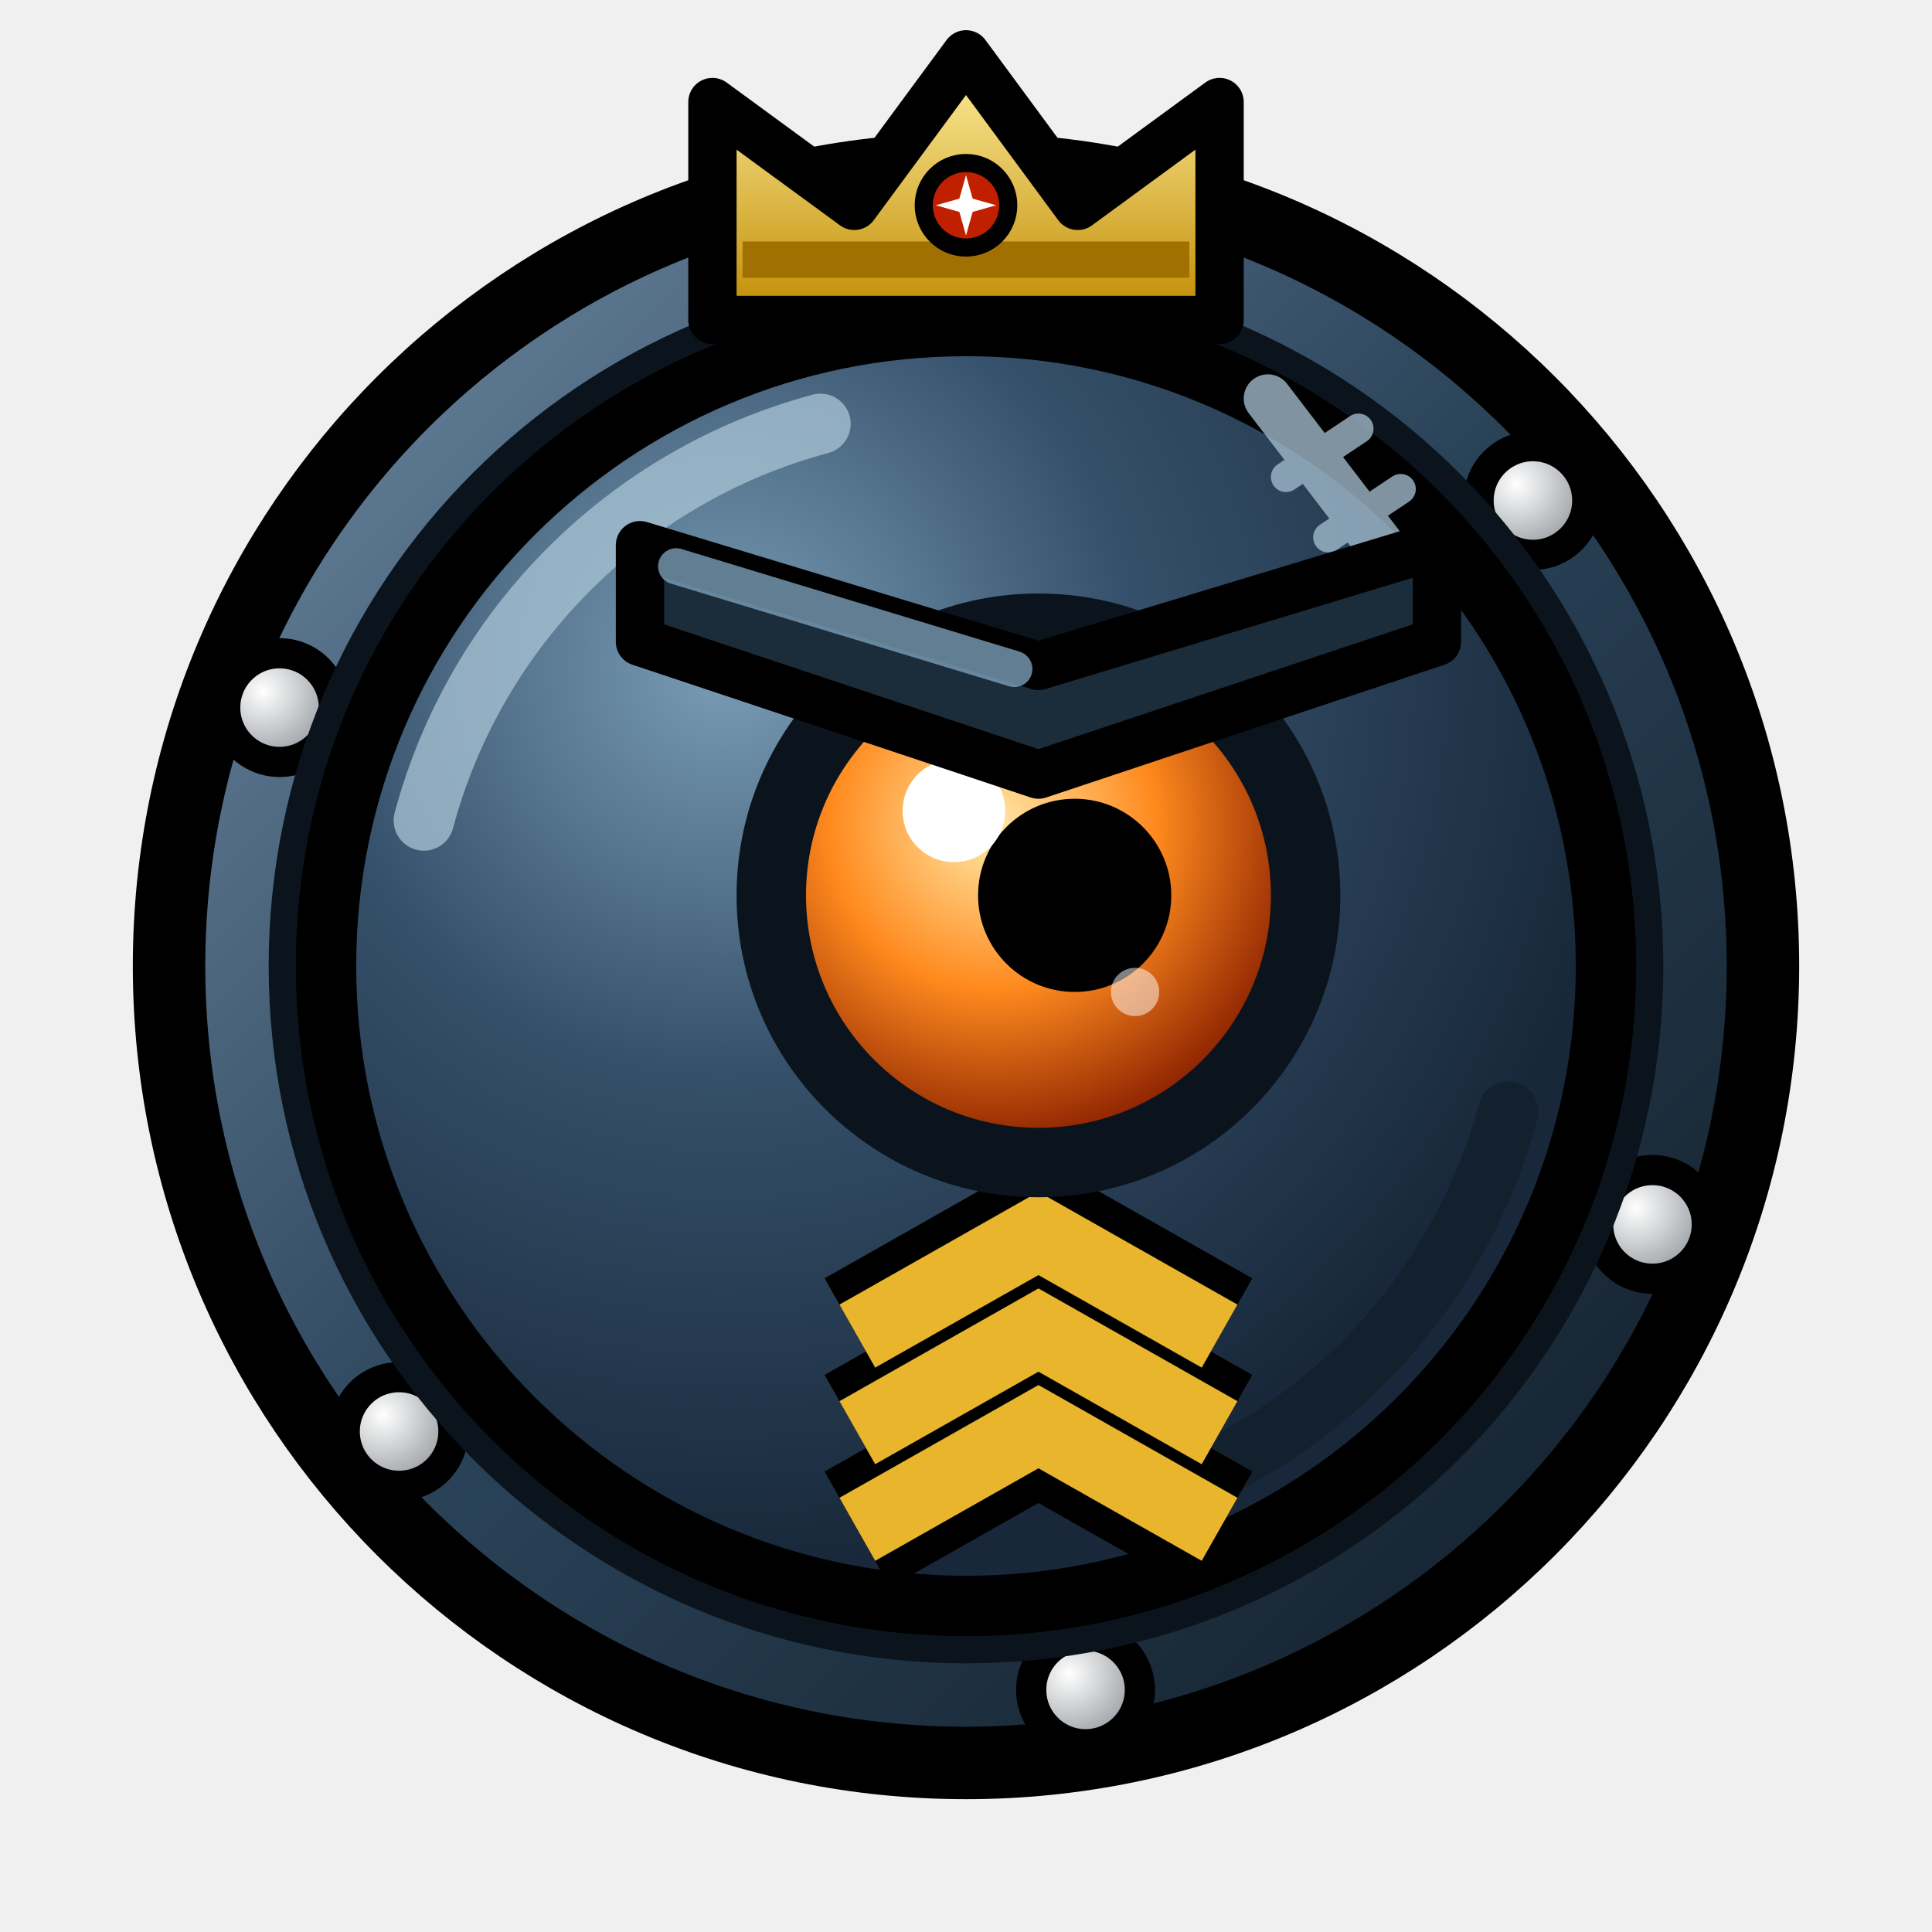
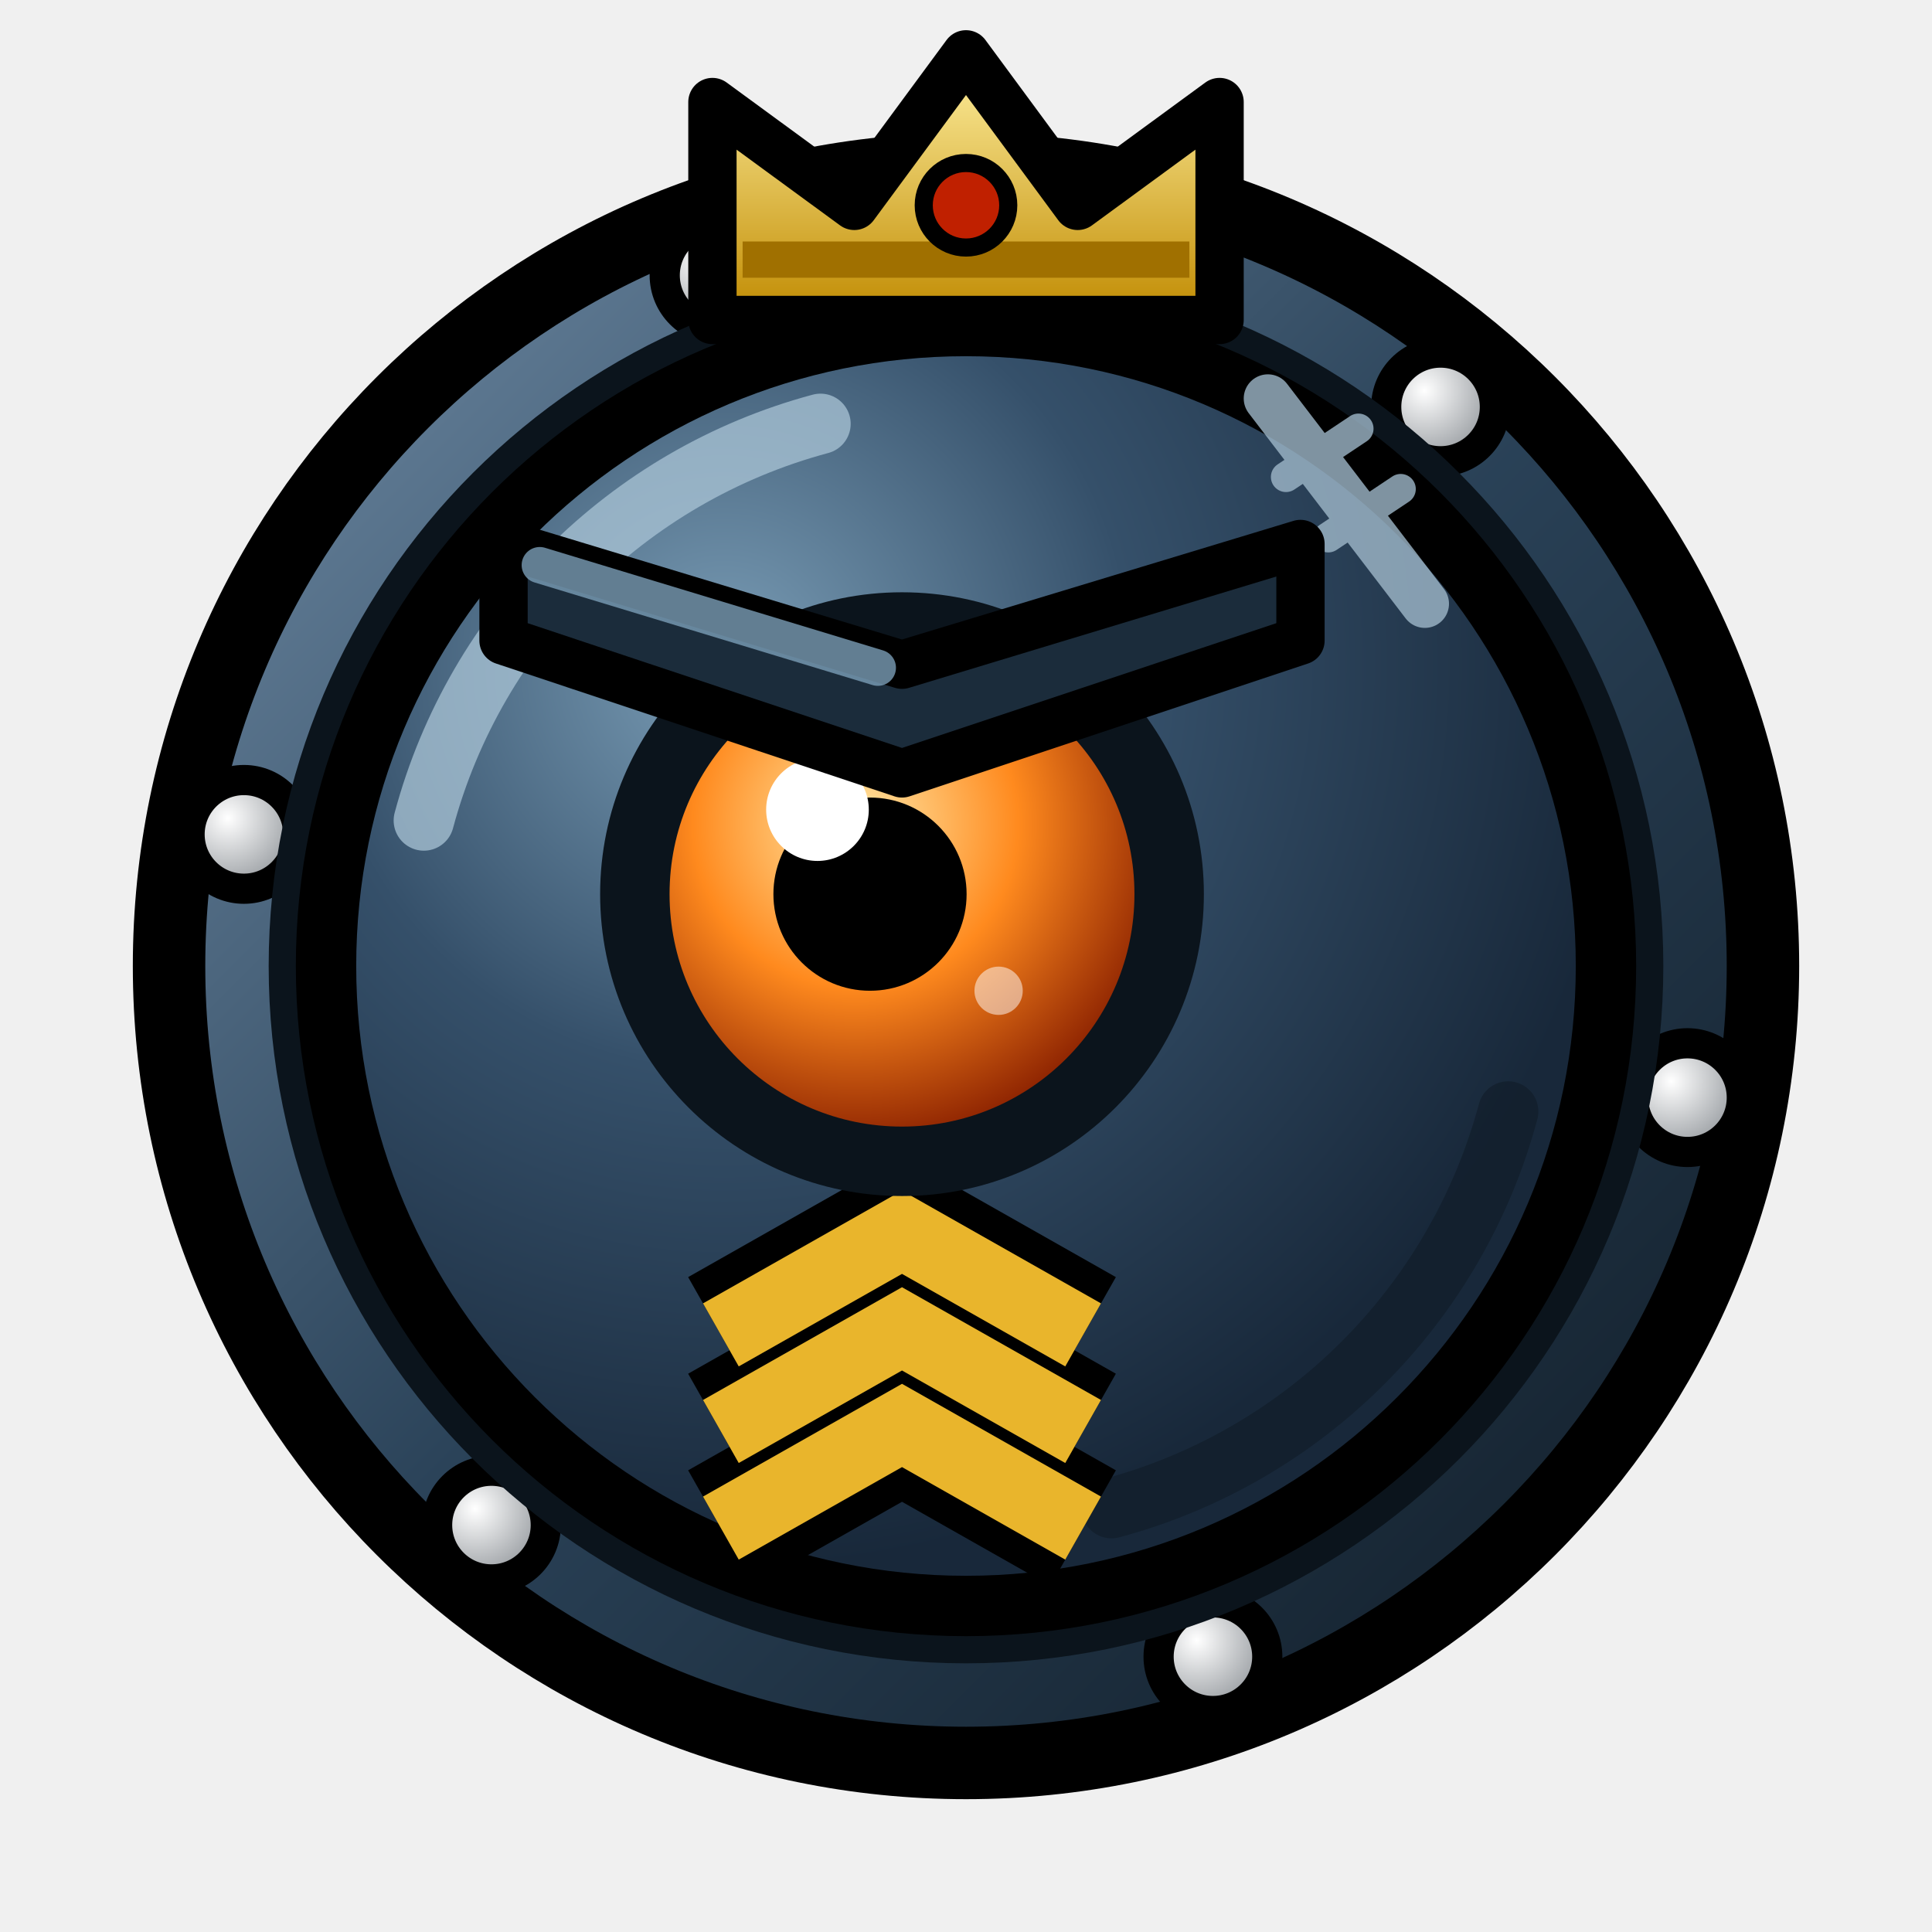
<svg xmlns="http://www.w3.org/2000/svg" viewBox="0 0 32 32">
  <defs>
    <linearGradient id="gold" x1="0" y1="0" x2="0" y2="1">
      <stop offset="0" stop-color="#fff0a0" />
      <stop offset="1" stop-color="#c08a00" />
    </linearGradient>
    <radialGradient id="goldr" cx="0.35" cy="0.35" r="0.8">
      <stop offset="0" stop-color="#fff6c0" />
      <stop offset="0.6" stop-color="#e0b030" />
      <stop offset="1" stop-color="#8a6000" />
    </radialGradient>
    <radialGradient id="ember" cx="0.4" cy="0.35" r="0.7">
      <stop offset="0" stop-color="#ffe9a8" />
      <stop offset="0.5" stop-color="#ff8a1e" />
      <stop offset="1" stop-color="#8a2000" />
    </radialGradient>
    <linearGradient id="collar" x1="4" y1="4" x2="28" y2="28" gradientUnits="userSpaceOnUse">
      <stop offset="0" stop-color="#6c88a2" />
      <stop offset="0.5" stop-color="#2a4258" />
      <stop offset="1" stop-color="#111d28" />
    </linearGradient>
    <radialGradient id="shell" cx="12" cy="11" r="15" gradientUnits="userSpaceOnUse">
      <stop offset="0" stop-color="#7a9db6" />
      <stop offset="0.45" stop-color="#35506a" />
      <stop offset="1" stop-color="#18283a" />
    </radialGradient>
    <radialGradient id="rivet" cx="0.35" cy="0.35" r="0.75">
      <stop offset="0" stop-color="#ffffff" />
      <stop offset="1" stop-color="#8a8f94" />
    </radialGradient>
  </defs>
  <circle cx="16" cy="16" r="13.2" fill="url(#collar)" stroke="#000000" stroke-width="1.2" />
  <g fill="url(#rivet)" stroke="#000000" stroke-width="0.5">
-     <circle cx="27.37" cy="20.28" r="0.9" />
-     <circle cx="17.98" cy="27.99" r="0.9" />
-     <circle cx="6.61" cy="23.71" r="0.9" />
-     <circle cx="4.63" cy="11.72" r="0.9" />
-     <circle cx="14.02" cy="4.01" r="0.9" />
-     <circle cx="25.39" cy="8.29" r="0.9" />
+     <circle cx="27.95" cy="18.18" r="0.9" />
+     <circle cx="20.09" cy="27.44" r="0.9" />
+     <circle cx="8.14" cy="25.26" r="0.9" />
+     <circle cx="4.04" cy="13.82" r="0.9" />
+     <circle cx="11.91" cy="4.56" r="0.9" />
+     <circle cx="23.86" cy="6.74" r="0.9" />
  </g>
  <circle cx="16" cy="16" r="11.1" fill="none" stroke="#0b141c" stroke-width="0.9" />
  <circle cx="16" cy="16" r="10.6" fill="url(#shell)" stroke="#000000" stroke-width="1" />
  <path d="M7.02 13.59 A9.3 9.3 0 0 1 13.59 7.02" fill="none" stroke="#a9c4d6" stroke-width="1" stroke-linecap="round" opacity="0.75" />
  <path d="M24.98 18.41 A9.3 9.3 0 0 1 18.41 24.98" fill="none" stroke="#0e1a24" stroke-width="1" stroke-linecap="round" opacity="0.55" />
  <g stroke="#9fb8c9" stroke-linecap="round" opacity="0.8">
    <line x1="21" y1="6.6" x2="23.6" y2="10" stroke-width="0.8" />
    <line x1="21.3" y1="7.9" x2="22.5" y2="7.1" stroke-width="0.5" />
    <line x1="22" y1="8.9" x2="23.2" y2="8.1" stroke-width="0.5" />
  </g>
-   <g transform="translate(1.2 0.23)">
+   <g transform="translate(-1.06 0.21)">
    <g fill="none" stroke-linejoin="miter">
      <g stroke="#000000" stroke-width="2.2">
        <polyline points="13,21.9 16,20.2 19,21.9" />
        <polyline points="13,23.5 16,21.8 19,23.5" />
        <polyline points="13,25.1 16,23.4 19,25.1" />
      </g>
      <g stroke="#e9b52c" stroke-width="1.2">
        <polyline points="13,21.9 16,20.2 19,21.9" />
        <polyline points="13,23.5 16,21.8 19,23.5" />
        <polyline points="13,25.1 16,23.4 19,25.1" />
      </g>
    </g>
    <circle cx="16" cy="14.6" r="5" fill="#0b141c" />
    <circle cx="16" cy="14.6" r="3.85" fill="url(#ember)" />
-     <circle cx="16.6" cy="14.6" r="1.6" fill="#000000" />
+     <circle cx="15.47" cy="14.6" r="1.6" fill="#000000" />
    <circle cx="14.6" cy="13.2" r="0.85" fill="#ffffff" />
    <circle cx="17.6" cy="16.2" r="0.4" fill="#ffffff" opacity="0.5" />
    <path d="M9.4 8.8 L16 10.8 L22.6 8.8 L22.6 10.4 L16 12.6 L9.4 10.4 Z" fill="#1b2c3b" stroke="#000000" stroke-width="0.8" stroke-linejoin="round" />
    <line x1="10" y1="9.15" x2="15.6" y2="10.85" stroke="#7a9db6" stroke-width="0.6" opacity="0.8" stroke-linecap="round" />
  </g>
  <path d="M11.8 5.3 V1.69 L14.15 3.41 L16 0.9 L17.85 3.41 L20.2 1.69 V5.3 Z" fill="url(#gold)" stroke="#000000" stroke-width="0.8" stroke-linejoin="round" />
  <line x1="12.3" y1="4.3" x2="19.7" y2="4.3" stroke="#a07000" stroke-width="0.6" />
  <circle cx="16" cy="3.4" r="0.7" fill="#c02000" stroke="#000000" stroke-width="0.3" />
-   <path d="M16 2.9 L16.11 3.29 L16.5 3.4 L16.11 3.51 L16 3.9 L15.89 3.51 L15.5 3.4 L15.89 3.29 Z" fill="#ffffff" />
</svg>
